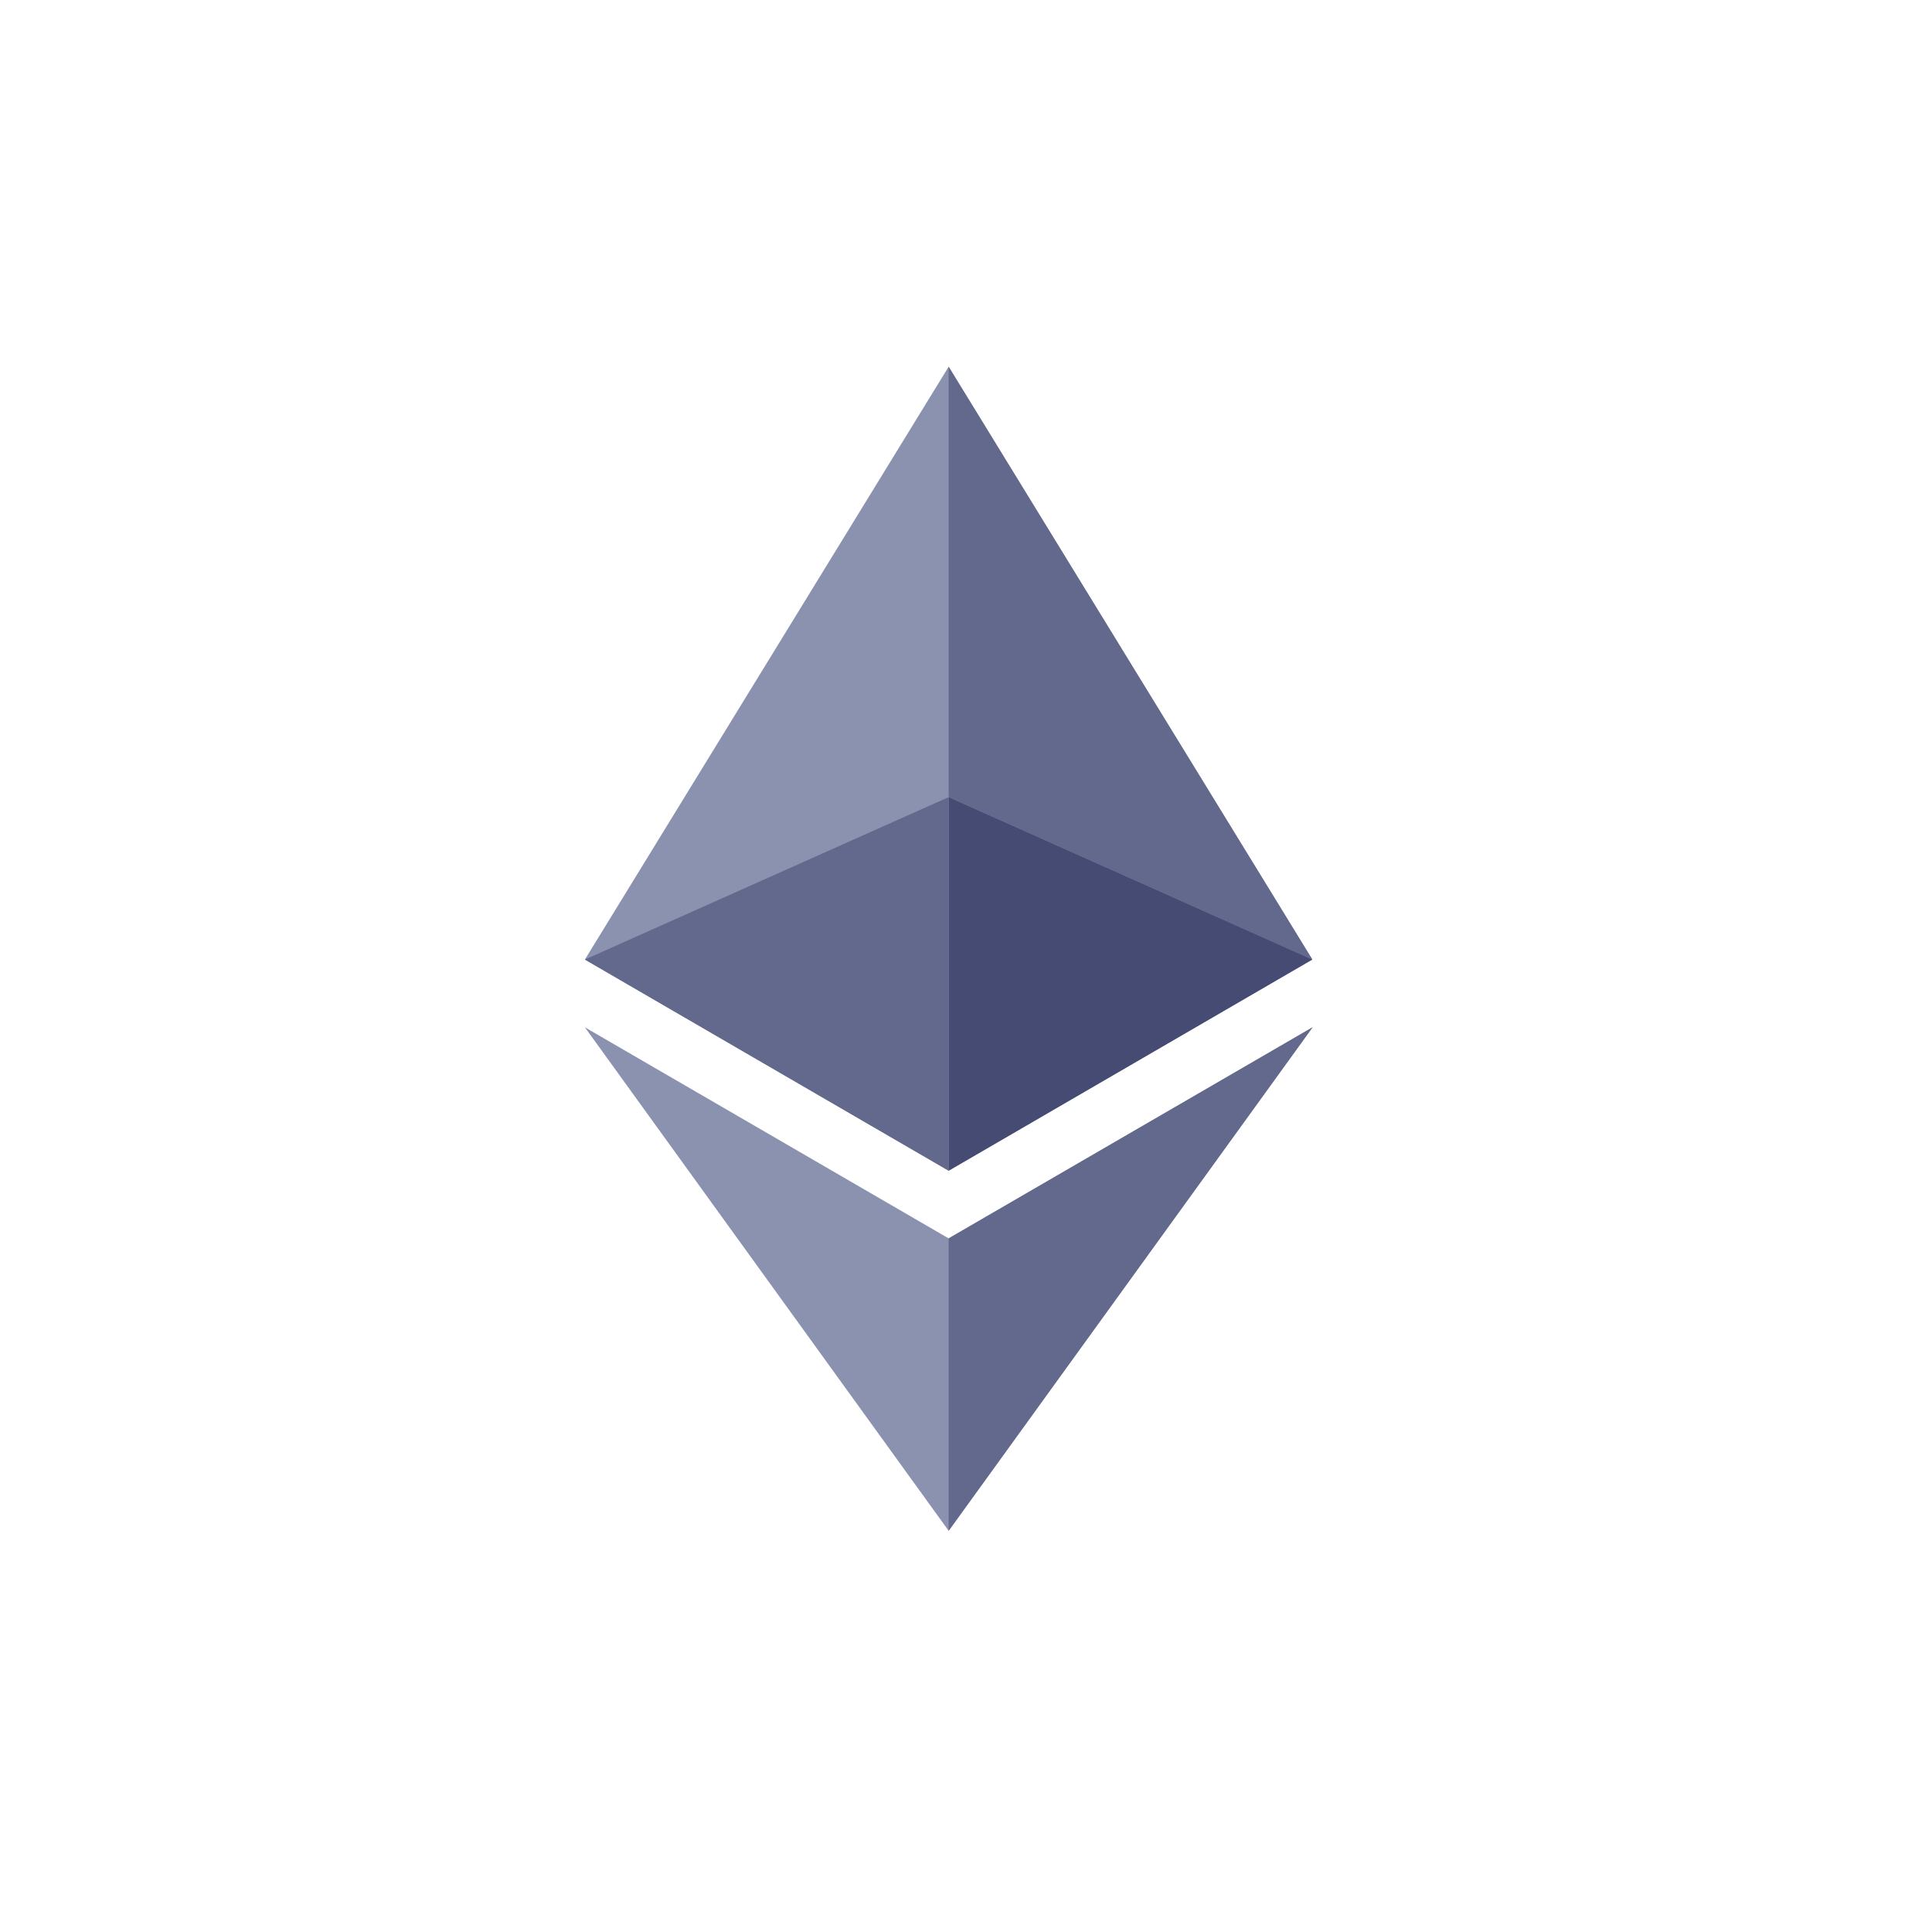
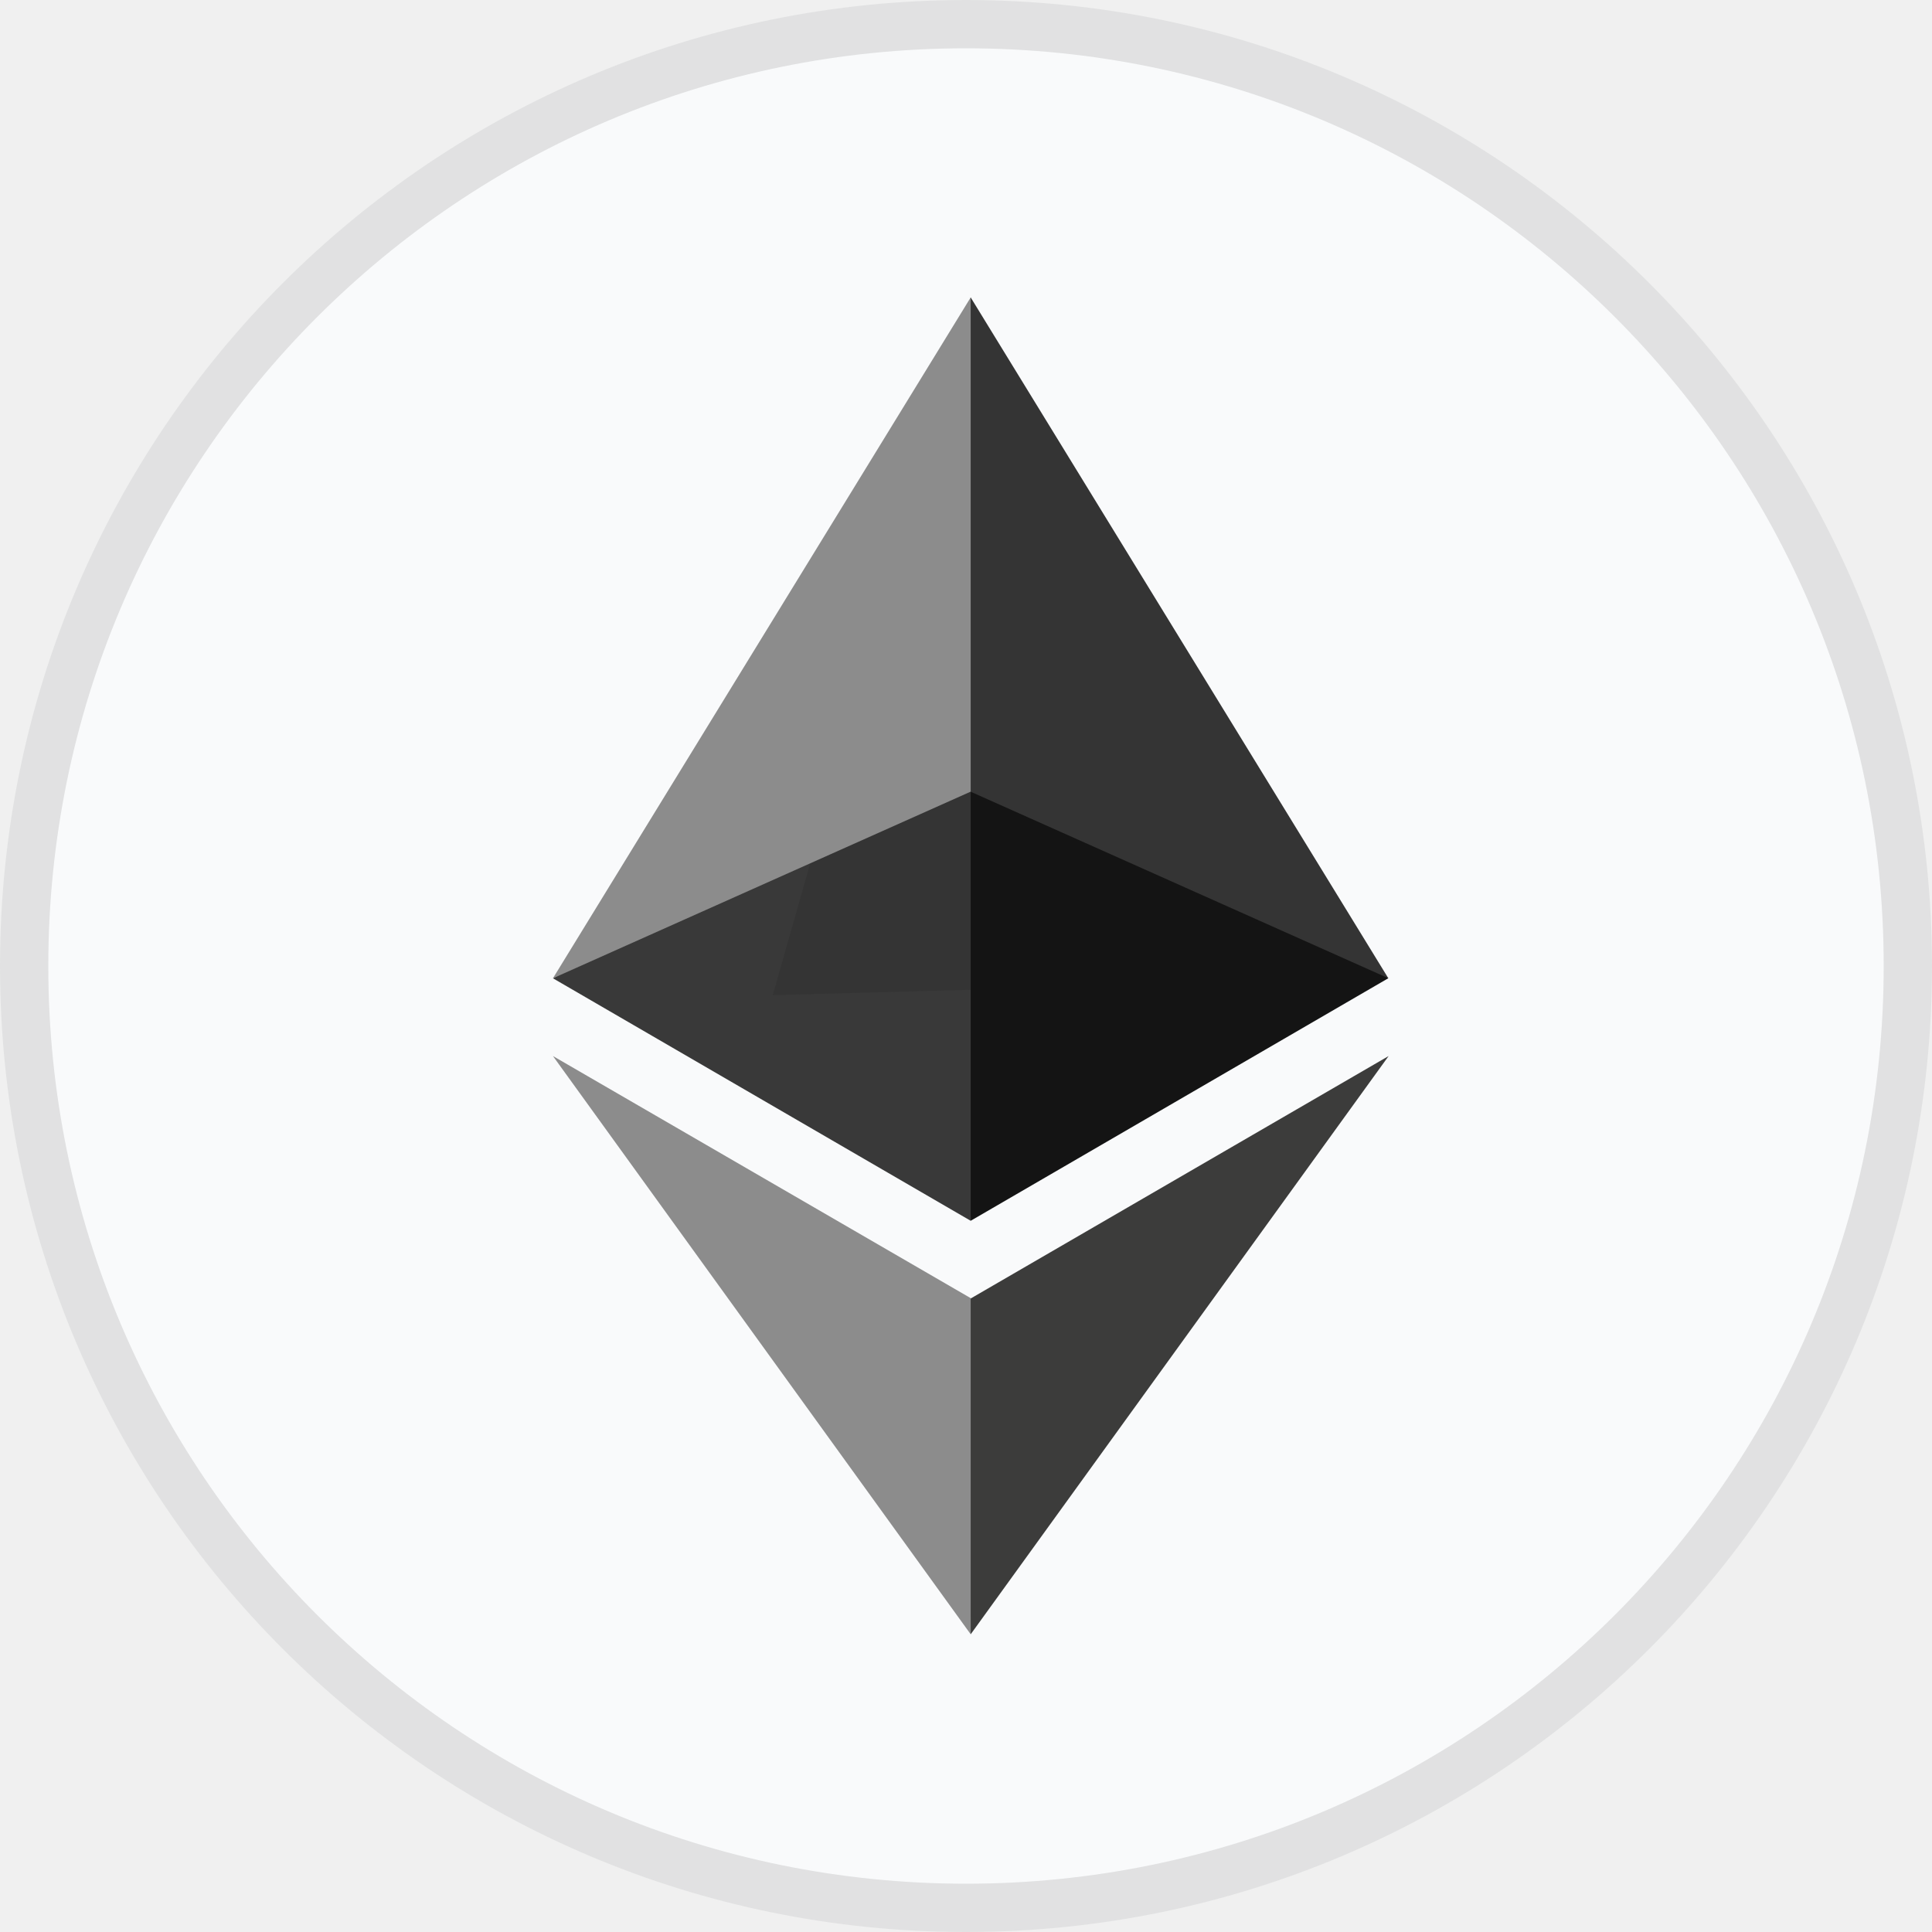
- <svg xmlns="http://www.w3.org/2000/svg" width="56" height="56" viewBox="0 0 56 56" fill="none">
-   <rect width="56" height="56" fill="white" />
-   <path fill-rule="evenodd" clip-rule="evenodd" d="M38.038 27.811L27.497 10.629L16.953 27.813L27.497 33.934L38.038 27.811ZM38.047 29.776L27.497 35.895L16.953 29.777L27.497 44.371L38.047 29.776Z" fill="#8B92AF" />
-   <path d="M27.497 10.629V23.102L38.039 27.813L27.497 10.629ZM27.497 35.896V44.371L38.046 29.776L27.497 35.896Z" fill="#63698C" />
-   <path d="M27.497 33.934L38.039 27.813L27.497 23.105V33.934Z" fill="#454B72" />
-   <path d="M16.953 27.813L27.497 33.934V23.105L16.953 27.813Z" fill="#63698C" />
+ <svg xmlns="http://www.w3.org/2000/svg" width="40" height="40" viewBox="0 0 40 40" fill="none">
+   <g clip-path="url(#clip0_414_28644)">
+     <g clip-path="url(#clip1_414_28644)">
+       <path d="M20 40C31.046 40 40 31.046 40 20C40 8.954 31.046 0 20 0C8.954 0 0 8.954 0 20C0 31.046 8.954 40 20 40Z" fill="#F9FAFB" />
+       <path d="M39.5 20C39.5 30.77 30.77 39.5 20 39.5C9.23 39.5 0.5 30.77 0.5 20C0.5 9.23 9.23 0.5 20 0.5C30.77 0.5 39.5 9.23 39.5 20Z" stroke="black" stroke-opacity="0.1" />
+       <path d="M11.448 20.254L20.097 25.275L21.54 14.617L11.448 20.254Z" fill="#393939" />
+       <path d="M20.097 6.158L15.999 20.604L28.744 20.254L20.097 6.158Z" fill="#343434" />
+       <path d="M20.097 6.158L11.448 20.254L20.097 16.39V6.158Z" fill="#8C8C8C" />
+       <path d="M20.097 33.836L20.31 27L11.448 21.864L20.097 33.836Z" fill="#8C8C8C" />
+       <path d="M20.097 26.884V33.836L28.75 21.864L20.097 26.884Z" fill="#3C3C3B" />
+       <path d="M20.097 25.275L28.744 20.253L20.097 16.392V25.275Z" fill="#141414" />
+     </g>
+   </g>
+   <defs>
+     <clipPath id="clip0_414_28644">
+       <rect width="40" height="40" fill="white" />
+     </clipPath>
+     <clipPath id="clip1_414_28644">
+       <rect width="40" height="40" fill="white" />
+     </clipPath>
+   </defs>
</svg>
